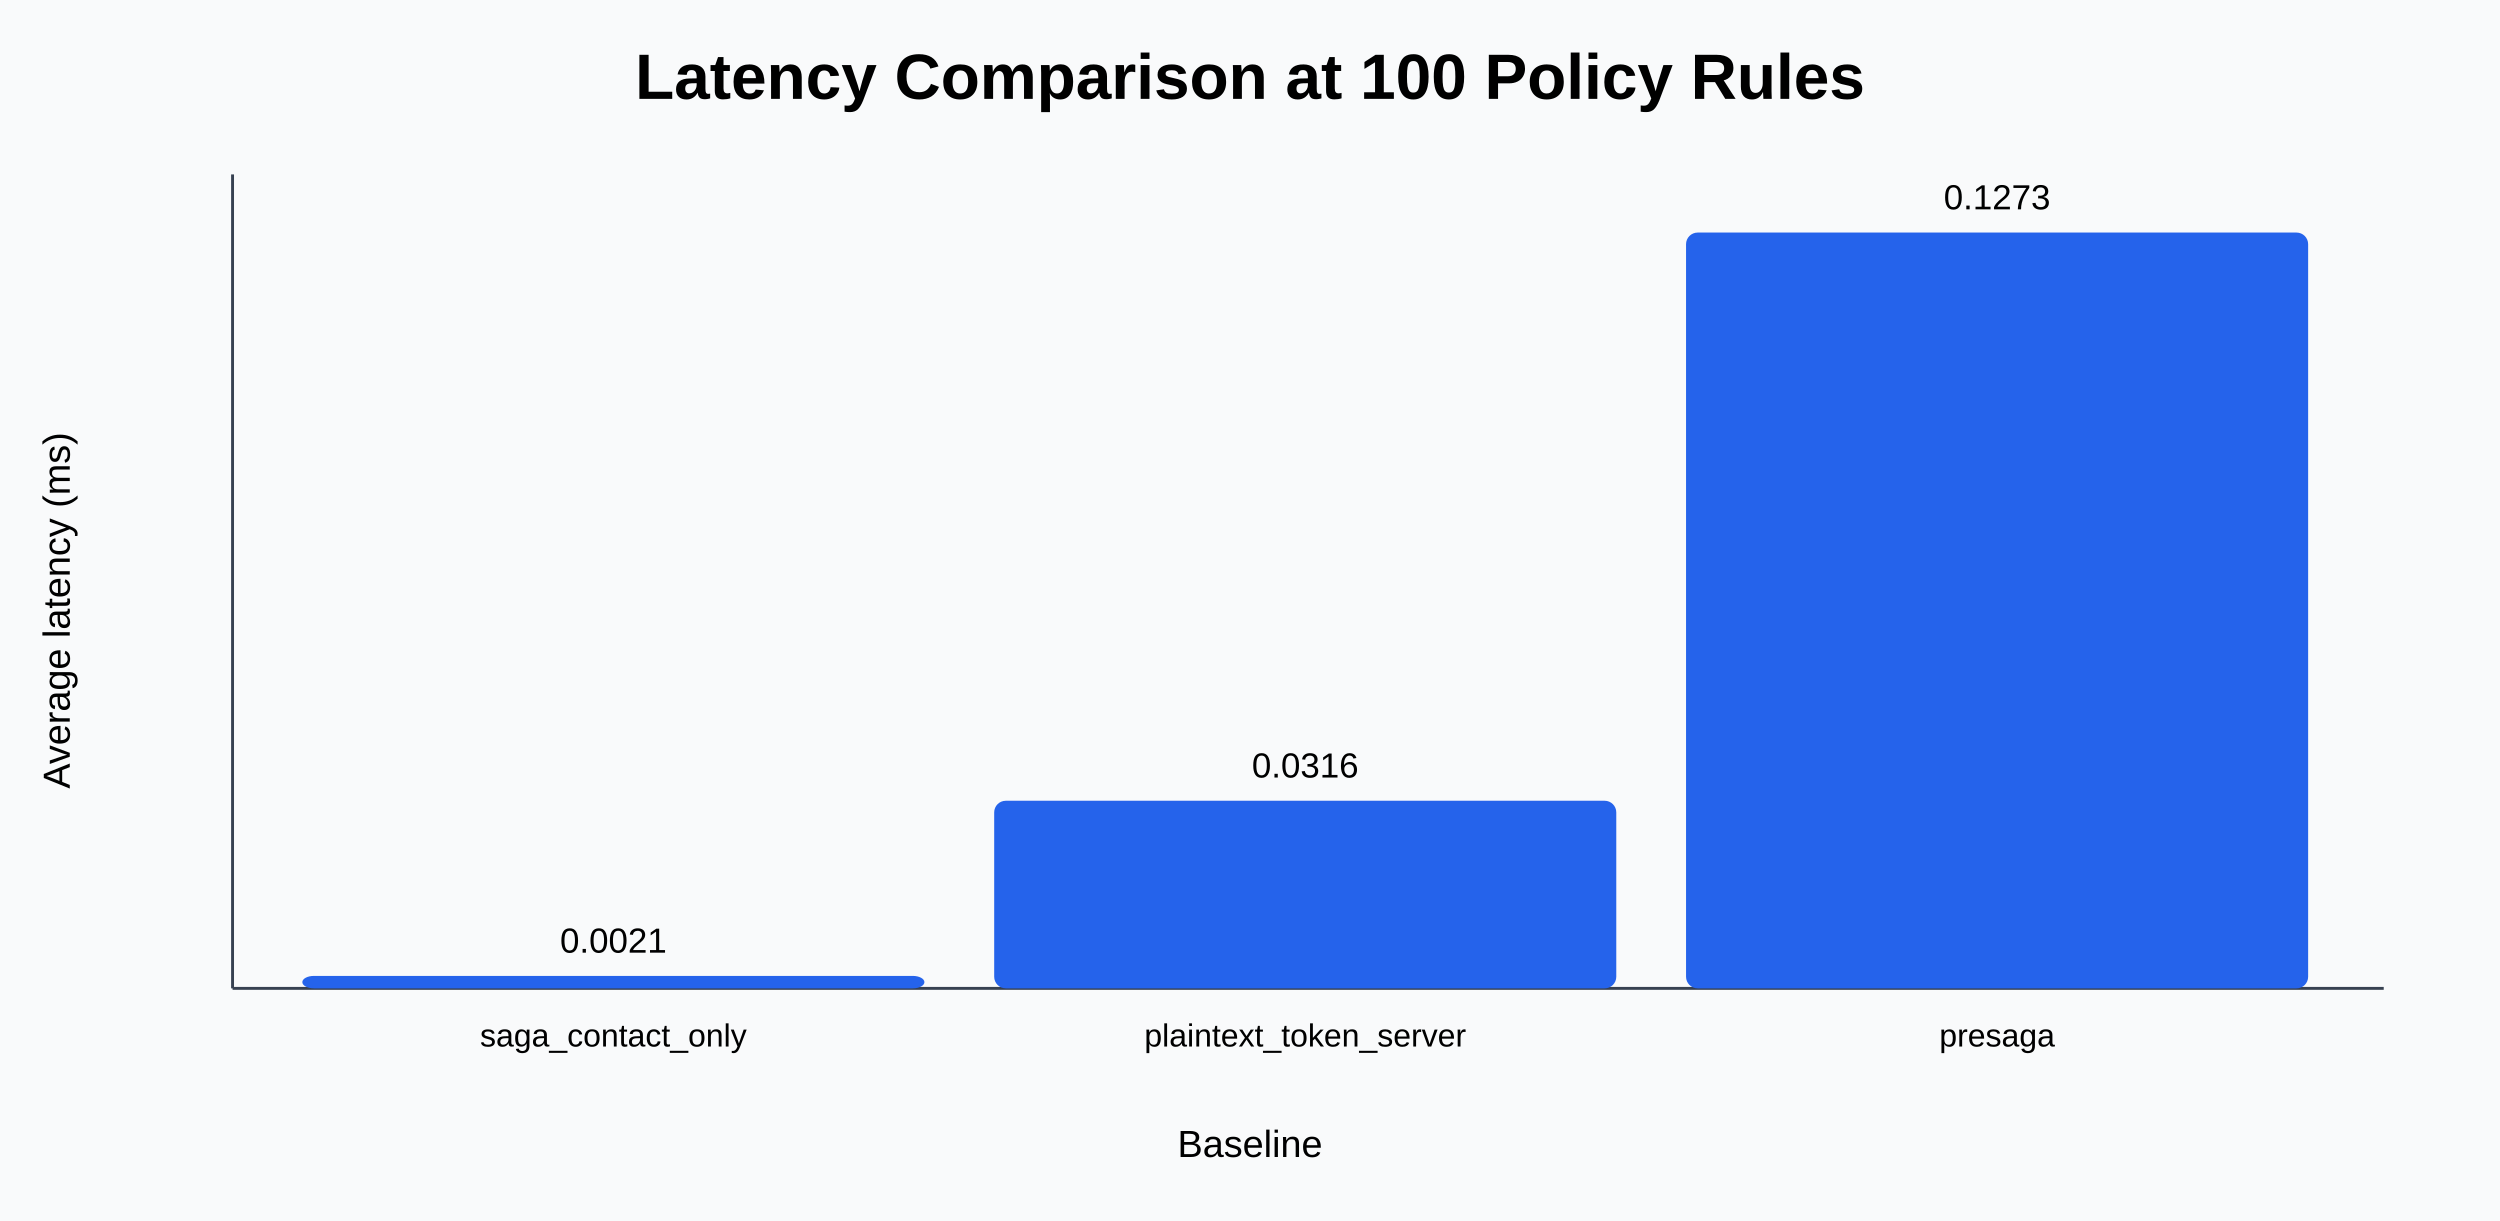
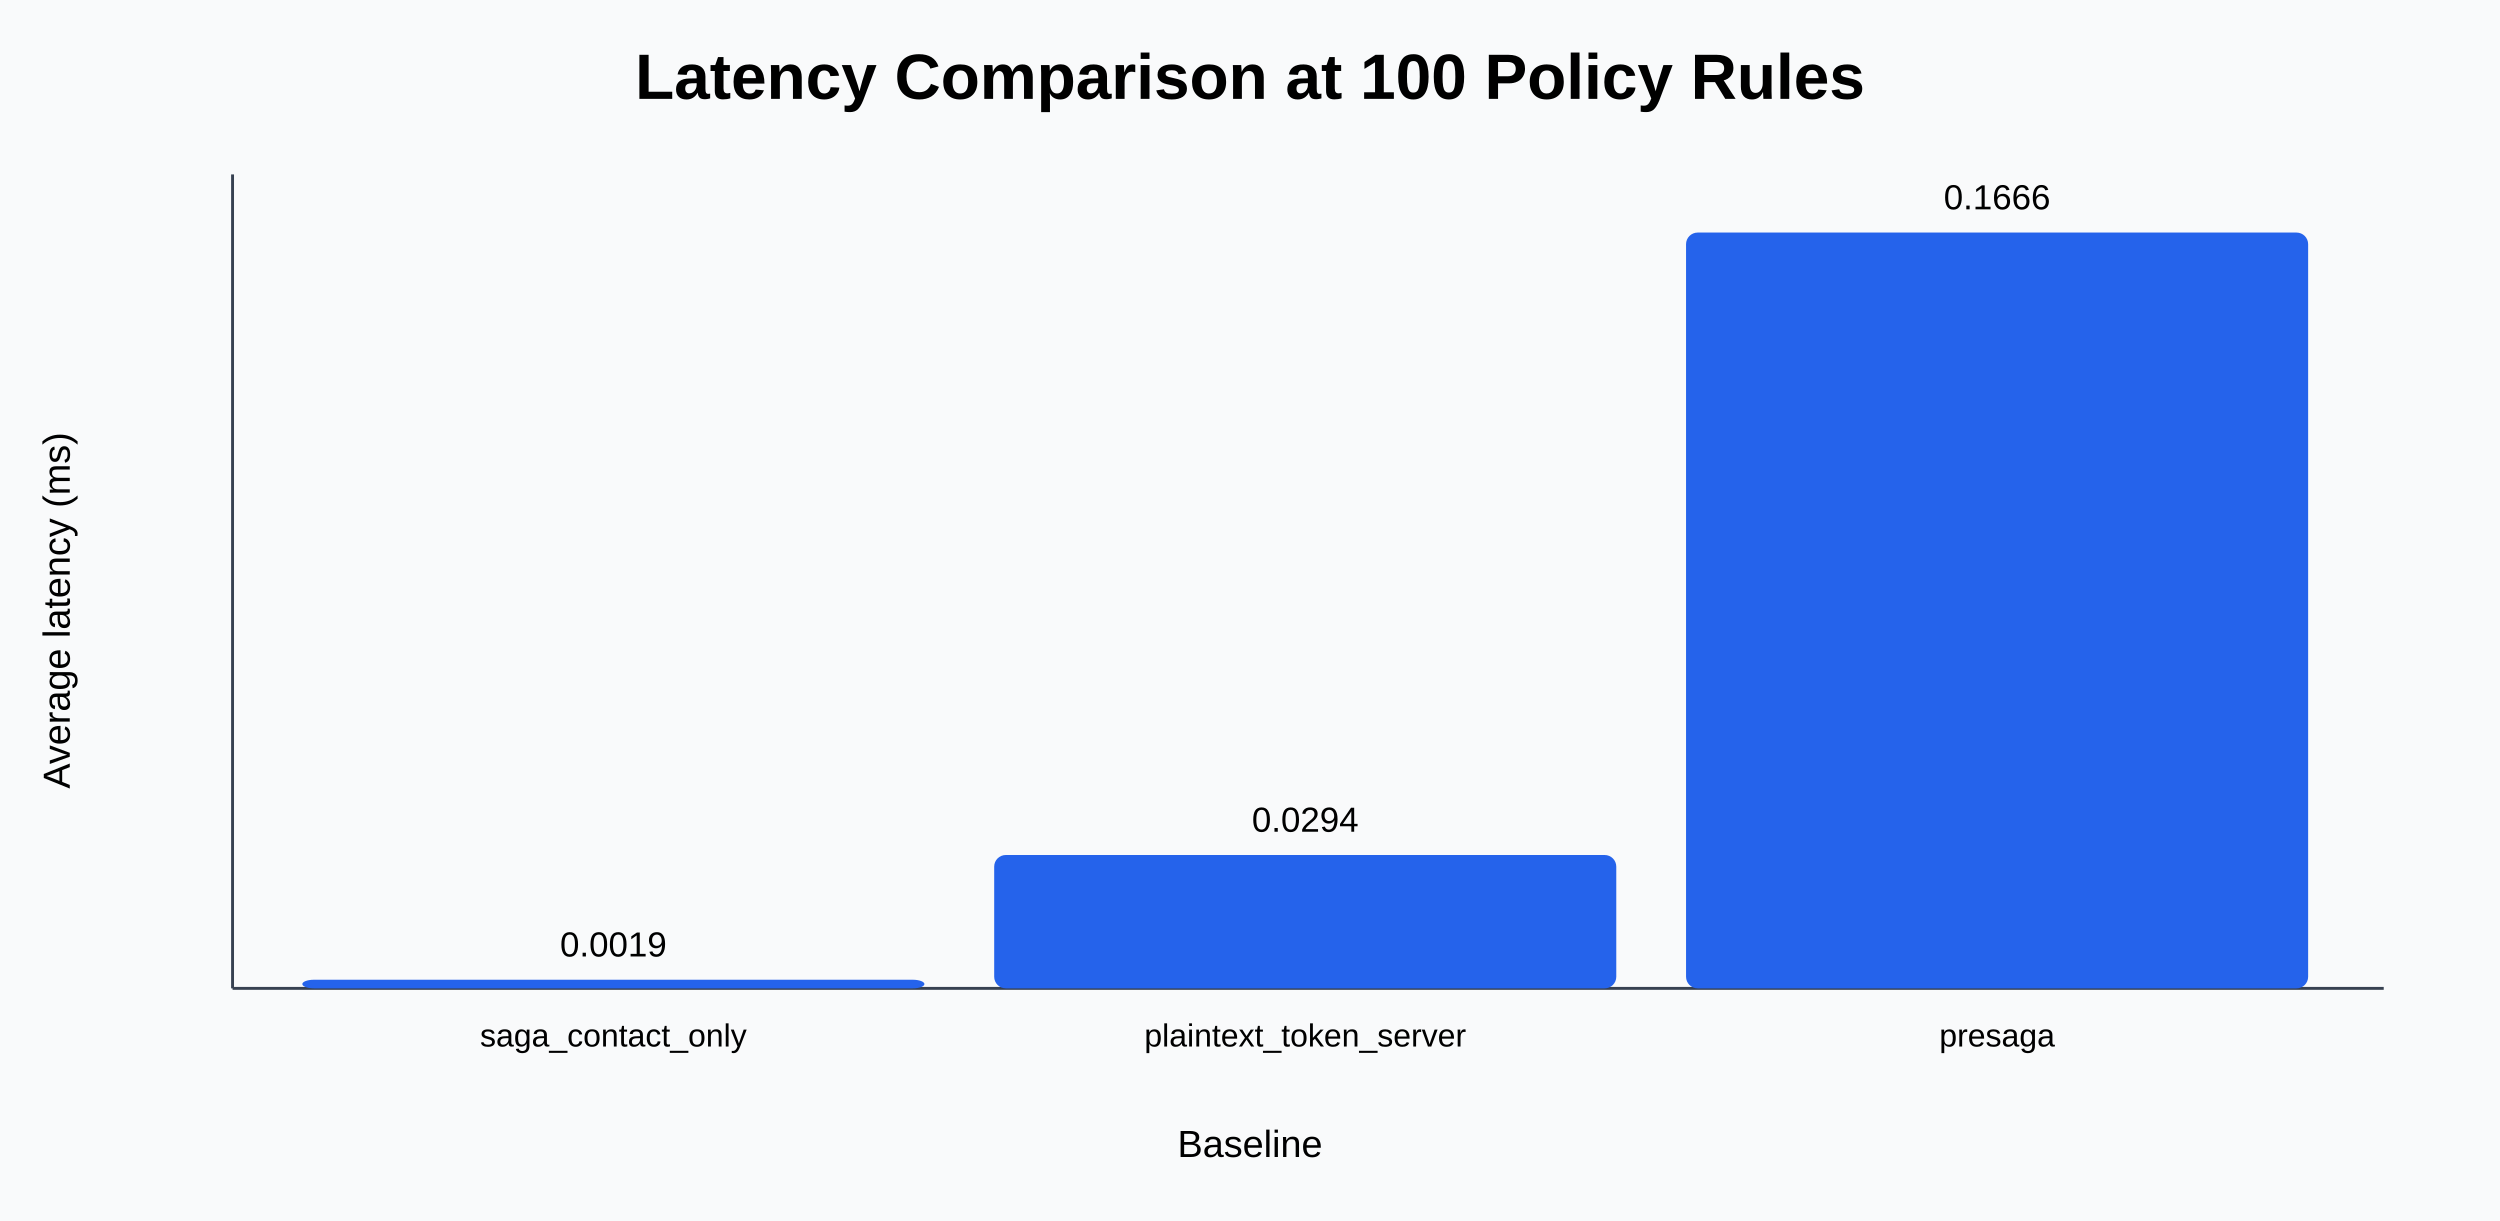
<svg xmlns="http://www.w3.org/2000/svg" width="860" height="420" viewBox="0 0 860 420">
  <rect width="100%" height="100%" fill="#f9fafb" />
  <text x="430.0" y="34" text-anchor="middle" font-family="Arial" font-size="22" font-weight="700">Latency Comparison at 100 Policy Rules</text>
  <line x1="80" y1="60" x2="80" y2="340" stroke="#374151" />
  <line x1="80" y1="340" x2="820" y2="340" stroke="#374151" />
  <text x="24" y="210.0" transform="rotate(-90 24 210.0)" text-anchor="middle" font-family="Arial" font-size="13">Average latency (ms)</text>
  <text x="430.0" y="398" text-anchor="middle" font-family="Arial" font-size="13">Baseline</text>
-   <rect x="104" y="335.71" width="214" height="4.29" fill="#2563eb" rx="4" />
-   <text x="211.0" y="327.71" text-anchor="middle" font-family="Arial" font-size="12">0.0021</text>
+   <rect x="104" y="337.03" width="214" height="2.97" fill="#2563eb" rx="4" />
+   <text x="211.0" y="329.03" text-anchor="middle" font-family="Arial" font-size="12">0.0019</text>
  <text x="211.0" y="360" text-anchor="middle" font-family="Arial" font-size="11">saga_contact_only</text>
-   <rect x="342" y="275.46" width="214" height="64.54" fill="#2563eb" rx="4" />
-   <text x="449.0" y="267.46" text-anchor="middle" font-family="Arial" font-size="12">0.0316</text>
+   <rect x="342" y="294.12" width="214" height="45.88" fill="#2563eb" rx="4" />
+   <text x="449.0" y="286.12" text-anchor="middle" font-family="Arial" font-size="12">0.0294</text>
  <text x="449.0" y="360" text-anchor="middle" font-family="Arial" font-size="11">plaintext_token_server</text>
  <rect x="580" y="80.00" width="214" height="260.00" fill="#2563eb" rx="4" />
-   <text x="687.0" y="72.00" text-anchor="middle" font-family="Arial" font-size="12">0.1273</text>
+   <text x="687.0" y="72.00" text-anchor="middle" font-family="Arial" font-size="12">0.1666</text>
  <text x="687.0" y="360" text-anchor="middle" font-family="Arial" font-size="11">presaga</text>
</svg>
